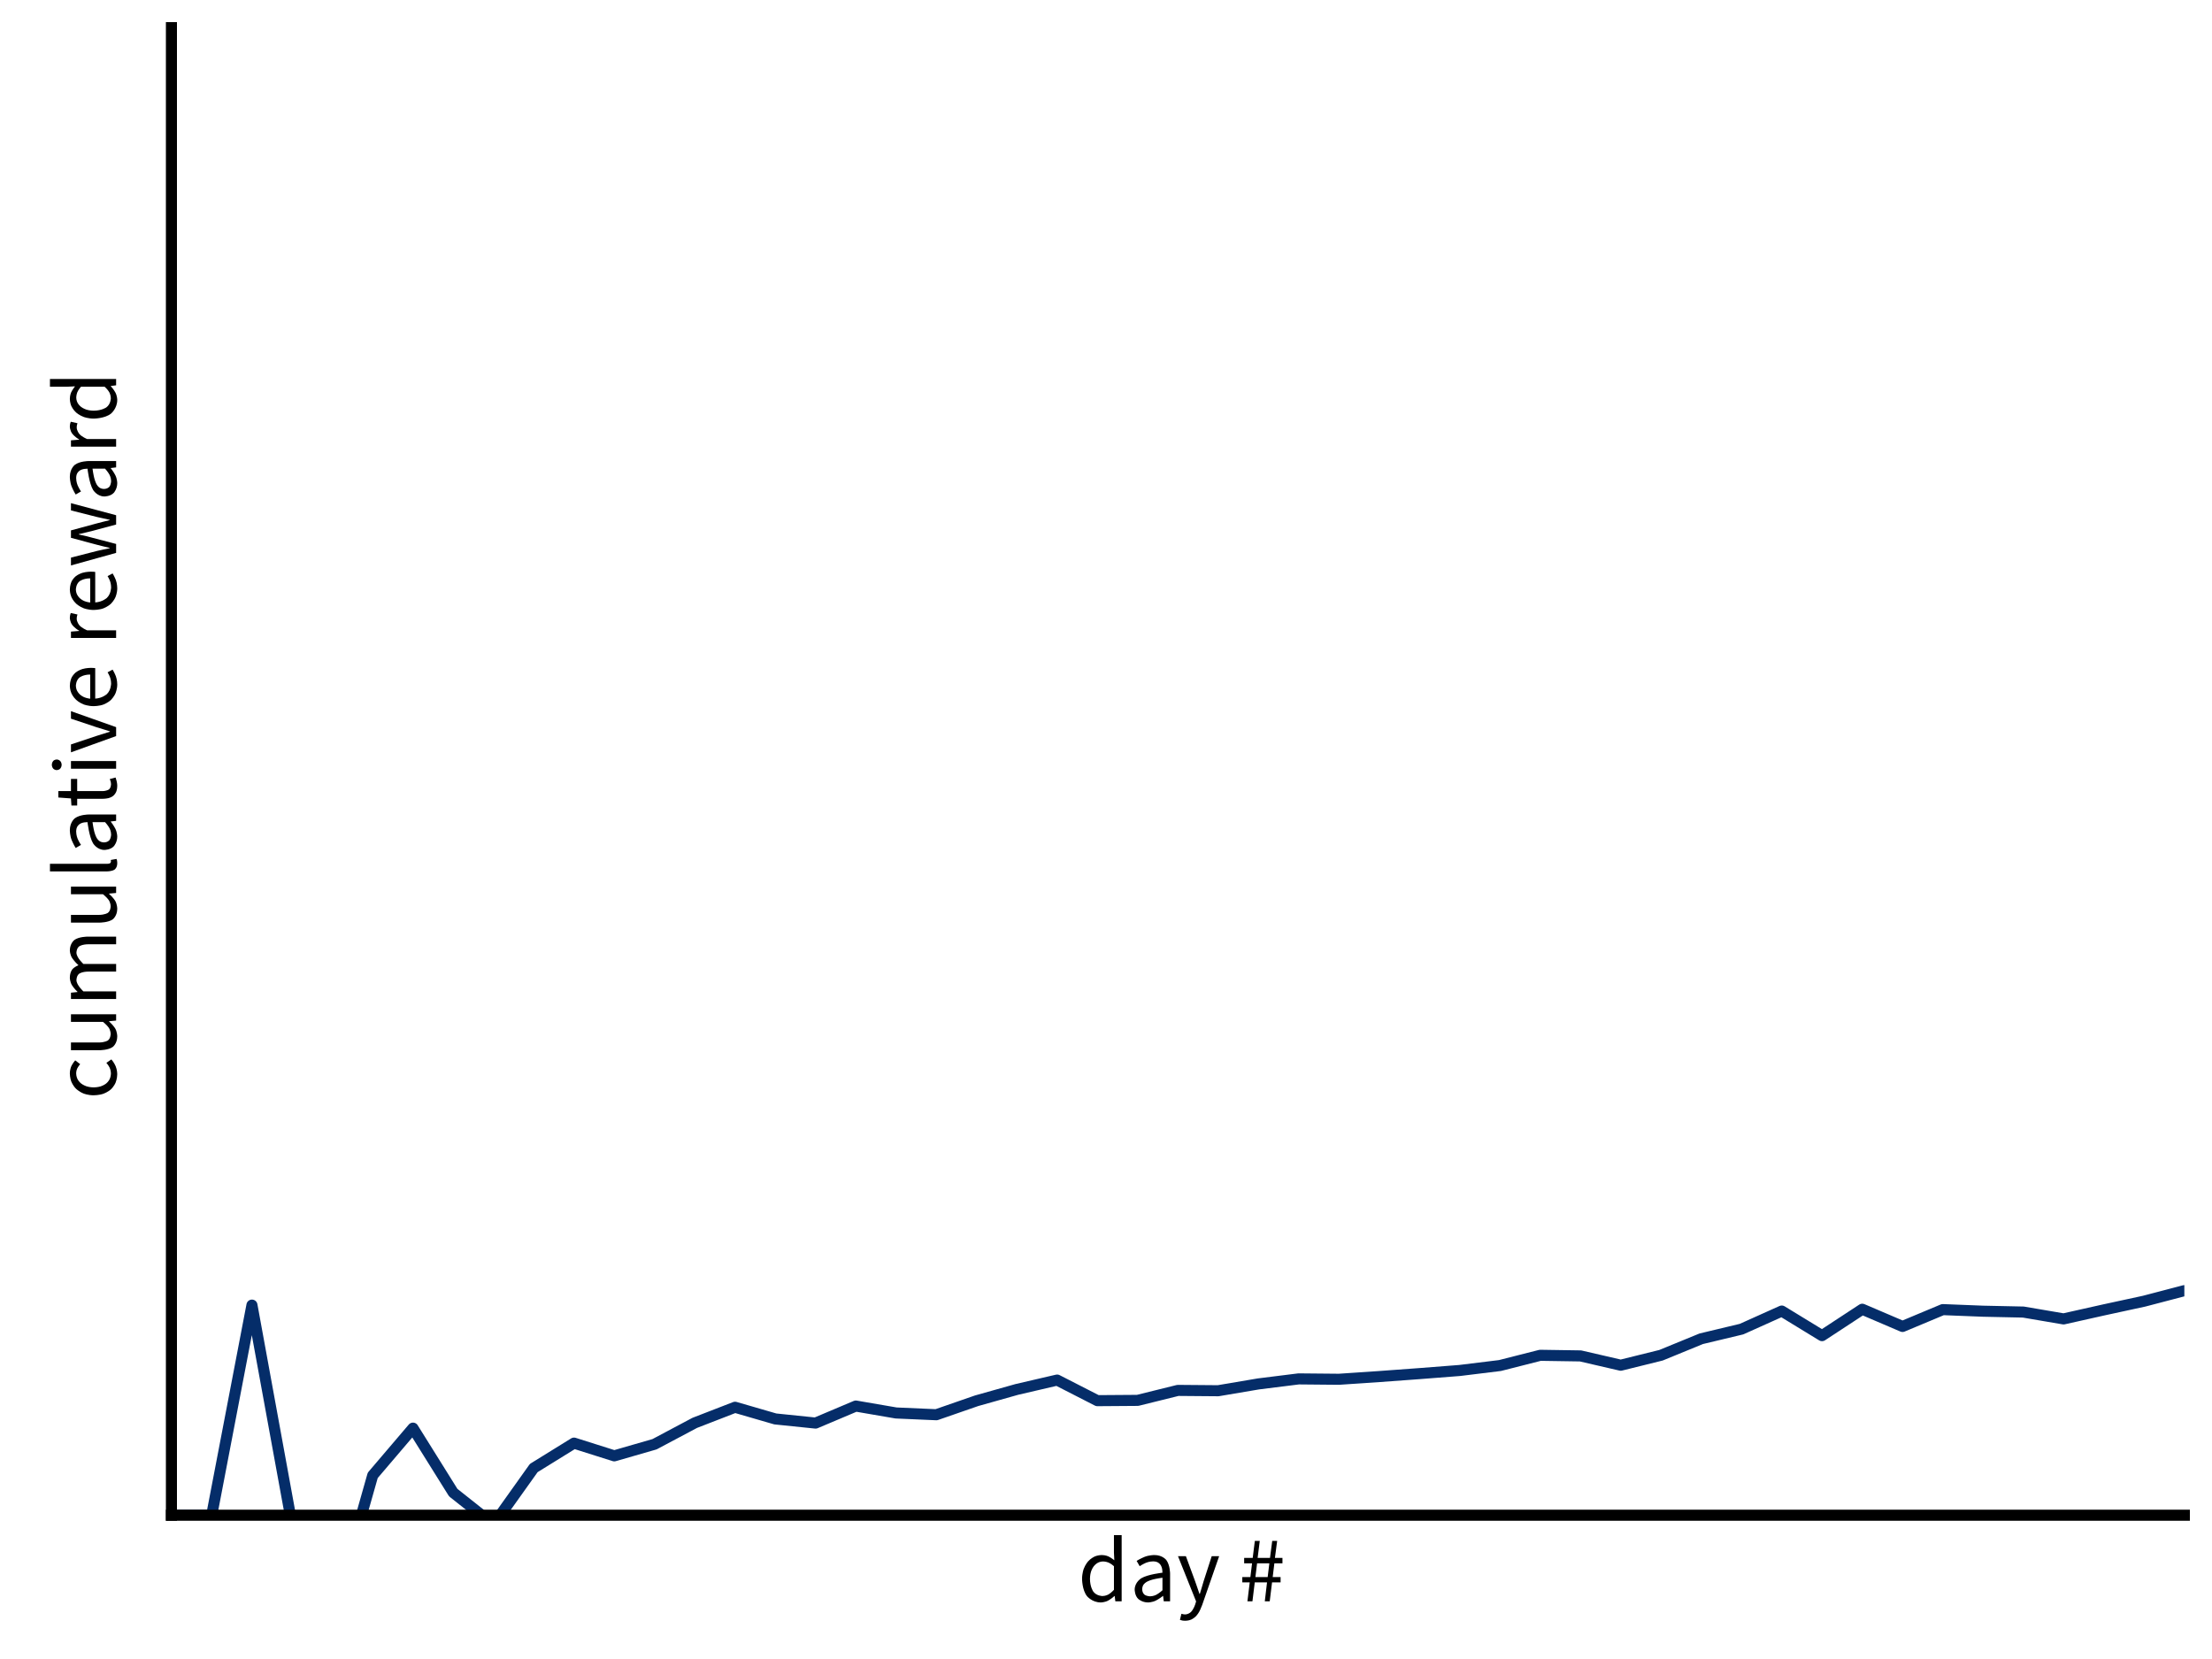
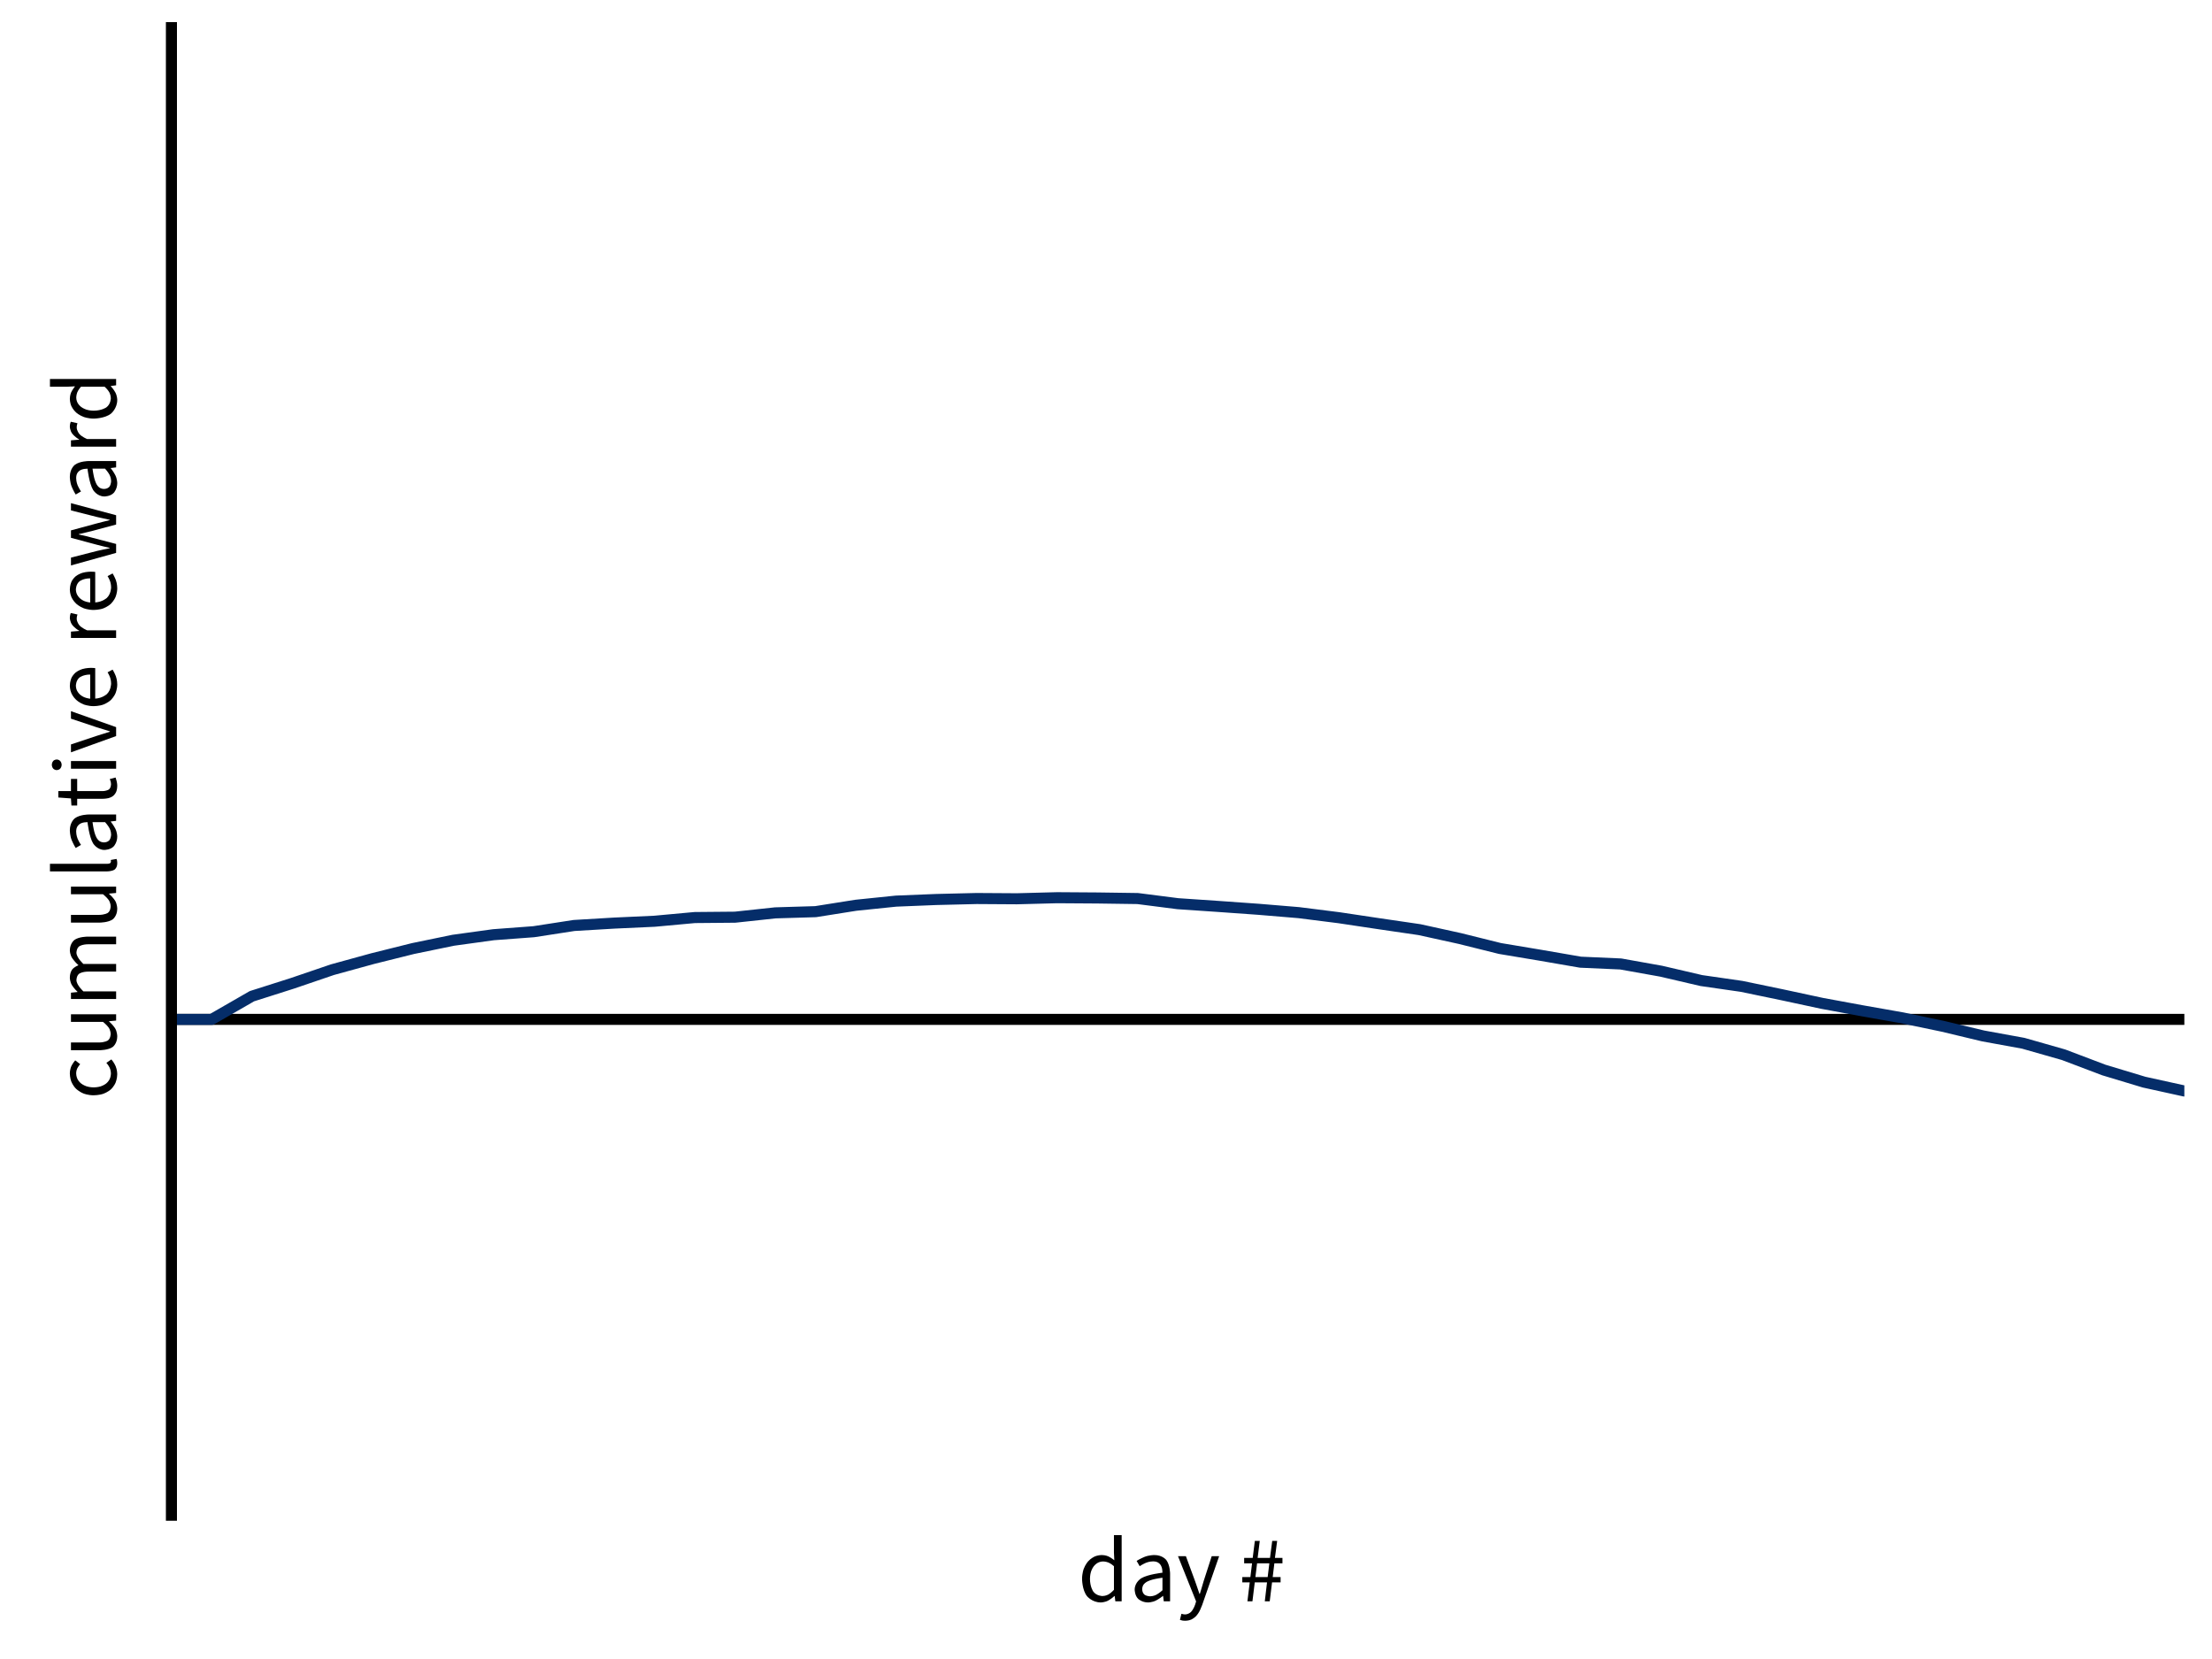
<svg xmlns="http://www.w3.org/2000/svg" height="600" stroke-opacity="1" viewBox="0.0 0.0 800.0 600.0" font-size="1" width="800" stroke="rgb(0,0,0)" version="1.1">
  <defs />
  <g stroke-linejoin="bevel" stroke-opacity="0.0" fill-opacity="0.0" stroke="rgb(0,0,0)" stroke-width="0.0" fill="rgb(0,0,0)" stroke-linecap="butt" stroke-miterlimit="10.0">
    <path d="M 0,0 v 600 h 800 v -600 Z" />
  </g>
-   <g stroke-linejoin="round" stroke-opacity="1.0" fill-opacity="0.0" stroke="rgb(5,45,105)" stroke-width="4" fill="rgb(0,0,0)" stroke-linecap="round" stroke-miterlimit="10.0">
+   <g stroke-linejoin="round" stroke-opacity="1.0" fill-opacity="0.0" stroke="rgb(0,0,0)" stroke-width="4" fill="rgb(0,0,0)" stroke-linecap="round" stroke-miterlimit="10.0">
    <defs>
      <clipPath id="myClip1">
        <path d="M 62,10 v 538 h 728 v -538 Z" />
      </clipPath>
    </defs>
    <g clip-path="url(#myClip1)">
-       <path d="M 62,548 h 14.56 l 14.56,-75.987 l 14.56,79.659 l 14.56,33.259 l 14.56,-51.347 l 14.56,-17.079 l 14.56,23.317 l 14.56,11.54 l 14.56,-20.43 l 14.56,-9.009 l 14.56,4.605 l 14.56,-4.199 l 14.56,-7.736 l 14.56,-5.641 l 14.56,4.226 l 14.56,1.496 l 14.56,-6.157 l 14.56,2.504 l 14.56,0.637 l 14.56,-5.054 l 14.56,-4.1 l 14.56,-3.384 l 14.56,7.449 l 14.56,-0.105 l 14.56,-3.607 l 14.56,0.121 l 14.56,-2.464 l 14.56,-1.818 l 14.56,0.135 l 14.56,-0.979 l 14.56,-1.068 l 14.56,-1.133 l 14.56,-1.786 l 14.56,-3.701 l 14.56,0.221 l 14.56,3.362 l 14.56,-3.602 l 14.56,-5.966 l 14.56,-3.481 l 14.56,-6.539 l 14.56,8.893 l 14.56,-9.55 l 14.56,6.227 l 14.56,-6.09 l 14.56,0.576 l 14.56,0.309 l 14.56,2.48 l 14.56,-3.26 l 14.56,-3.153 l 14.56,-3.812 " />
+       <path d="M 62,368.667 h 14.56 h 14.56 h 14.56 h 14.56 h 14.56 h 14.56 h 14.56 h 14.56 h 14.56 h 14.56 h 14.56 h 14.56 h 14.56 h 14.56 h 14.56 h 14.56 h 14.56 h 14.56 h 14.56 h 14.56 h 14.56 h 14.56 h 14.56 h 14.56 h 14.56 h 14.56 h 14.56 h 14.56 h 14.56 h 14.56 h 14.56 h 14.56 h 14.56 h 14.56 h 14.56 h 14.56 h 14.56 h 14.56 h 14.56 h 14.56 h 14.56 h 14.56 h 14.56 h 14.56 h 14.56 h 14.56 h 14.56 h 14.56 h 14.56 h 14.56 " />
+     </g>
+   </g>
+   <g stroke-linejoin="round" stroke-opacity="1.0" fill-opacity="0.0" stroke="rgb(5,45,105)" stroke-width="4" fill="rgb(0,0,0)" stroke-linecap="round" stroke-miterlimit="10.0">
+     <defs>
+       <clipPath id="myClip2">
+         <path d="M 62,10 v 538 h 728 v -538 Z" />
+       </clipPath>
+     </defs>
+     <g clip-path="url(#myClip2)">
+       <path d="M 62,368.667 h 14.56 l 14.56,-8.379 l 14.56,-4.634 l 14.56,-4.962 l 14.56,-4.001 l 14.56,-3.631 l 14.56,-3.002 l 14.56,-2.007 l 14.56,-1.087 l 14.56,-2.249 l 14.56,-0.866 l 14.56,-0.669 l 14.56,-1.338 l 14.56,-0.129 l 14.56,-1.566 l 14.56,-0.434 l 14.56,-2.31 l 14.56,-1.501 l 14.56,-0.588 l 14.56,-0.353 l 14.56,0.093 l 14.56,-0.386 l 14.56,0.097 l 14.56,0.206 l 14.56,1.861 l 14.56,0.988 l 14.56,1.035 l 14.56,1.21 l 14.56,1.836 l 14.56,2.183 l 14.56,2.131 l 14.56,3.199 l 14.56,3.621 l 14.56,2.432 l 14.56,2.518 l 14.56,0.647 l 14.56,2.604 l 14.56,3.393 l 14.56,2.1 l 14.56,3.018 l 14.56,3.128 l 14.56,2.686 l 14.56,2.572 l 14.56,3.038 l 14.56,3.486 l 14.56,2.658 l 14.56,4.15 l 14.56,5.518 l 14.56,4.39 l 14.56,3.203 " />
    </g>
  </g>
  <g stroke-linejoin="bevel" stroke-opacity="0.0" fill-opacity="1.0" stroke="rgb(0,0,0)" stroke-width="0.0" fill="rgb(0,0,0)" stroke-linecap="butt" stroke-miterlimit="10.0">
    <path d="M 42,397.672 ZM 33.865,396.126 c -2.05,0 -3.647,-0.639 -3.647 -0.639c -1.597,-0.639 -2.706,-1.714 -2.706 -1.714c -1.109,-1.076 -1.681,-2.504 -1.681 -2.504c -0.571,-1.429 -0.571,-3.008 -0.571 -3.008c -0,-1.613 0.588,-2.773 0.588 -2.773c 0.588,-1.16 1.361,-2 1.361 -2l 1.782,1.378 c -0.639,0.74 -1.042,1.529 -1.042 1.529c -0.403,0.79 -0.403,1.765 -0.403 1.765c 0,1.109 0.454,2.05 0.454 2.05c 0.454,0.941 1.294,1.613 1.294 1.613c 0.84,0.672 2,1.059 2 1.059c 1.16,0.387 2.571,0.387 2.571 0.387c 1.412,-0 2.555,-0.37 2.555 -0.37c 1.143,-0.37 1.966,-1.025 1.966 -1.025c 0.824,-0.655 1.277,-1.597 1.277 -1.597c 0.454,-0.941 0.454,-2.05 0.454 -2.05c -0,-1.177 -0.487,-2.135 -0.487 -2.135c -0.487,-0.958 -1.16,-1.698 -1.16 -1.698l 1.815,-1.244 c 0.975,1.109 1.546,2.471 1.546 2.471c 0.571,1.361 0.571,2.84 0.571 2.84c 0,1.613 -0.571,3.025 -0.571 3.025c -0.571,1.412 -1.664,2.437 -1.664 2.437c -1.092,1.025 -2.689,1.613 -2.689 1.613c -1.597,0.588 -3.613,0.588 -3.613 0.588ZM 42,382.344 ZM 25.664,379.824 l -0,-2.79 l 9.983,-0 c 2.319,-0 3.345,-0.723 3.345 -0.723c 1.025,-0.723 1.025,-2.336 1.025 -2.336c -0,-1.277 -0.655,-2.252 -0.655 -2.252c -0.655,-0.975 -2.101,-2.151 -2.101 -2.151l -11.597,0 l -0,-2.756 l 16.336,-0 l 0,2.286 l -2.555,0.235 l 0,0.101 c 1.345,1.143 2.151,2.403 2.151 2.403c 0.807,1.26 0.807,2.975 0.807 2.975c 0,2.622 -1.613,3.815 -1.613 3.815c -1.613,1.193 -4.773,1.193 -4.773 1.193l -10.353,0 ZM 42,364.059 ZM 25.664,361.303 l -0,-2.286 l 2.353,-0.235 l -0,-0.101 c -1.177,-1.076 -1.966,-2.336 -1.966 -2.336c -0.79,-1.26 -0.79,-2.74 -0.79 -2.74c -0,-1.882 0.824,-2.941 0.824 -2.941c 0.824,-1.059 2.303,-1.563 2.303 -1.563c -1.412,-1.277 -2.269,-2.571 -2.269 -2.571c -0.857,-1.294 -0.857,-2.807 -0.857 -2.807c -0,-2.521 1.613,-3.748 1.613 -3.748c 1.613,-1.227 4.773,-1.227 4.773 -1.227l 10.353,-0 l 0,2.756 l -9.983,0 c -2.319,0 -3.345,0.74 -3.345 0.74c -1.025,0.74 -1.025,2.286 -1.025 2.286c 0,1.849 2.521,4.101 2.521 4.101l 11.832,-0 l 0,2.756 l -9.983,0 c -2.319,0 -3.345,0.74 -3.345 0.74c -1.025,0.74 -1.025,2.319 -1.025 2.319c 0,1.849 2.521,4.101 2.521 4.101l 11.832,-0 l 0,2.756 l -16.336,0 ZM 42,336.193 ZM 25.664,333.672 l -0,-2.79 l 9.983,-0 c 2.319,-0 3.345,-0.723 3.345 -0.723c 1.025,-0.723 1.025,-2.336 1.025 -2.336c -0,-1.277 -0.655,-2.252 -0.655 -2.252c -0.655,-0.975 -2.101,-2.151 -2.101 -2.151l -11.597,0 l -0,-2.756 l 16.336,-0 l 0,2.286 l -2.555,0.235 l 0,0.101 c 1.345,1.143 2.151,2.403 2.151 2.403c 0.807,1.26 0.807,2.975 0.807 2.975c 0,2.622 -1.613,3.815 -1.613 3.815c -1.613,1.193 -4.773,1.193 -4.773 1.193l -10.353,0 ZM 42,317.908 ZM 18.067,315.151 l -0,-2.756 l 20.84,-0 c 0.672,-0 0.941,-0.235 0.941 -0.235c 0.269,-0.235 0.269,-0.538 0.269 -0.538l -0,-0.252 c 0,0 -0.067,-0.353 -0.067 -0.353l 2.084,-0.37 c 0.135,0.269 0.202,0.639 0.202 0.639c 0.067,0.37 0.067,0.941 0.067 0.941c 0,1.58 -0.941,2.252 -0.941 2.252c -0.941,0.672 -2.756,0.672 -2.756 0.672l -20.639,0 ZM 42,309.336 ZM 37.765,307.387 c -2.689,0 -4.118,-2.403 -4.118 -2.403c -1.429,-2.403 -2,-7.647 -2 -7.647c -0.773,0 -1.513,0.151 -1.513 0.151c -0.74,0.151 -1.311,0.538 -1.311 0.538c -0.571,0.387 -0.924,1.025 -0.924 1.025c -0.353,0.639 -0.353,1.647 -0.353 1.647c 0,1.445 0.538,2.672 0.538 2.672c 0.538,1.227 1.21,2.202 1.21 2.202l -1.916,1.109 c -0.74,-1.143 -1.429,-2.79 -1.429 -2.79c -0.689,-1.647 -0.689,-3.63 -0.689 -3.63c -0,-2.992 1.832,-4.336 1.832 -4.336c 1.832,-1.345 4.891,-1.345 4.891 -1.345l 10.017,-0 l 0,2.286 l -1.95,0.235 l 0,0.067 c 0.975,1.177 1.664,2.538 1.664 2.538c 0.689,1.361 0.689,2.874 0.689 2.874c 0,2.084 -1.21,3.445 -1.21 3.445c -1.21,1.361 -3.429,1.361 -3.429 1.361ZM 37.765,307.387 ZM 37.563,304.664 c 1.412,-0 2.017,-0.824 2.017 -0.824c 0.605,-0.824 0.605,-2.034 0.605 -2.034c -0,-1.177 -0.555,-2.235 -0.555 -2.235c -0.555,-1.059 -1.63,-2.235 -1.63 -2.235l -4.538,0 c 0.269,2.05 0.639,3.462 0.639 3.462c 0.37,1.412 0.874,2.269 0.874 2.269c 0.504,0.857 1.16,1.227 1.16 1.227c 0.655,0.37 1.429,0.37 1.429 0.37ZM 42,292.126 ZM 27.916,288.899 l 0,2.42 l -2.084,0 l -0.168,-2.555 l -4.571,-0.336 l -0,-2.319 l 4.571,-0 l -0,-4.403 l 2.252,-0 l 0,4.403 l 9.076,-0 c 1.513,-0 2.336,-0.555 2.336 -0.555c 0.824,-0.555 0.824,-1.966 0.824 -1.966c -0,-0.437 -0.135,-0.941 -0.135 -0.941c -0.135,-0.504 -0.302,-0.908 -0.302 -0.908l 2.084,-0.538 c 0.235,0.672 0.42,1.462 0.42 1.462c 0.185,0.79 0.185,1.563 0.185 1.563c 0,1.311 -0.403,2.202 -0.403 2.202c -0.403,0.891 -1.109,1.445 -1.109 1.445c -0.706,0.555 -1.714,0.79 -1.714 0.79c -1.008,0.235 -2.219,0.235 -2.219 0.235l -9.042,0 ZM 42,280.765 ZM 22.302,276.597 c 0,0.807 -0.504,1.361 -0.504 1.361c -0.504,0.555 -1.277,0.555 -1.277 0.555c -0.807,0 -1.294,-0.555 -1.294 -0.555c -0.487,-0.555 -0.487,-1.361 -0.487 -1.361c -0,-0.807 0.487,-1.361 0.487 -1.361c 0.487,-0.555 1.294,-0.555 1.294 -0.555c 0.773,-0 1.277,0.555 1.277 0.555c 0.504,0.555 0.504,1.361 0.504 1.361ZM 22.302,276.597 ZM 25.664,278.008 l -0,-2.756 l 16.336,-0 l 0,2.756 l -16.336,0 ZM 42,272.496 ZM 25.664,272.092 l -0,-2.857 l 9.277,-3.092 c 1.21,-0.37 2.42,-0.756 2.42 -0.756c 1.21,-0.387 2.387,-0.756 2.387 -0.756l -0,-0.135 c -1.177,-0.37 -2.387,-0.74 -2.387 -0.74l -2.42,-0.74 l -9.277,-3.092 l -0,-2.723 l 16.336,5.782 l 0,3.227 ZM 42,256.933 ZM 33.865,255.387 c -2.017,0 -3.613,-0.622 -3.613 -0.622c -1.597,-0.622 -2.706,-1.647 -2.706 -1.647c -1.109,-1.025 -1.698,-2.336 -1.698 -2.336c -0.588,-1.311 -0.588,-2.723 -0.588 -2.723c -0,-1.546 0.538,-2.773 0.538 -2.773c 0.538,-1.227 1.546,-2.05 1.546 -2.05c 1.008,-0.824 2.42,-1.26 2.42 -1.26c 1.412,-0.437 3.16,-0.437 3.16 -0.437c 0.908,-0 1.513,0.101 1.513 0.101l 0,11.025 c 2.655,-0.168 4.202,-1.63 4.202 -1.63c 1.546,-1.462 1.546,-3.815 1.546 -3.815c -0,-1.177 -0.353,-2.168 -0.353 -2.168c -0.353,-0.992 -0.924,-1.899 -0.924 -1.899l 1.815,-0.975 c 0.672,1.076 1.177,2.387 1.177 2.387c 0.504,1.311 0.504,2.992 0.504 2.992c 0,1.647 -0.588,3.076 -0.588 3.076c -0.588,1.429 -1.681,2.487 -1.681 2.487c -1.092,1.059 -2.672,1.664 -2.672 1.664c -1.58,0.605 -3.597,0.605 -3.597 0.605ZM 33.865,255.387 ZM 32.622,243.958 c -2.521,0 -3.849,1.059 -3.849 1.059c -1.328,1.059 -1.328,2.975 -1.328 2.975c 0,0.874 0.353,1.664 0.353 1.664c 0.353,0.79 1.008,1.429 1.008 1.429c 0.655,0.639 1.613,1.059 1.613 1.059c 0.958,0.42 2.202,0.555 2.202 0.555l -0,-8.739 ZM 42,233.471 ZM 25.664,230.714 l -0,-2.286 l 2.958,-0.235 l -0,-0.101 c -1.546,-0.84 -2.454,-2.034 -2.454 -2.034c -0.908,-1.193 -0.908,-2.605 -0.908 -2.605c -0,-0.975 0.336,-1.748 0.336 -1.748l 2.42,0.538 c -0.135,0.403 -0.202,0.74 -0.202 0.74c -0.067,0.336 -0.067,0.84 -0.067 0.84c 0,1.042 0.84,2.168 0.84 2.168c 0.84,1.126 2.924,1.966 2.924 1.966l 10.487,-0 l 0,2.756 l -16.336,0 ZM 42,222.143 ZM 33.865,220.597 c -2.017,0 -3.613,-0.622 -3.613 -0.622c -1.597,-0.622 -2.706,-1.647 -2.706 -1.647c -1.109,-1.025 -1.698,-2.336 -1.698 -2.336c -0.588,-1.311 -0.588,-2.723 -0.588 -2.723c -0,-1.546 0.538,-2.773 0.538 -2.773c 0.538,-1.227 1.546,-2.05 1.546 -2.05c 1.008,-0.824 2.42,-1.26 2.42 -1.26c 1.412,-0.437 3.16,-0.437 3.16 -0.437c 0.908,-0 1.513,0.101 1.513 0.101l 0,11.025 c 2.655,-0.168 4.202,-1.63 4.202 -1.63c 1.546,-1.462 1.546,-3.815 1.546 -3.815c -0,-1.177 -0.353,-2.168 -0.353 -2.168c -0.353,-0.992 -0.924,-1.899 -0.924 -1.899l 1.815,-0.975 c 0.672,1.076 1.177,2.387 1.177 2.387c 0.504,1.311 0.504,2.992 0.504 2.992c 0,1.647 -0.588,3.076 -0.588 3.076c -0.588,1.429 -1.681,2.487 -1.681 2.487c -1.092,1.059 -2.672,1.664 -2.672 1.664c -1.58,0.605 -3.597,0.605 -3.597 0.605ZM 33.865,220.597 ZM 32.622,209.168 c -2.521,0 -3.849,1.059 -3.849 1.059c -1.328,1.059 -1.328,2.975 -1.328 2.975c 0,0.874 0.353,1.664 0.353 1.664c 0.353,0.79 1.008,1.429 1.008 1.429c 0.655,0.639 1.613,1.059 1.613 1.059c 0.958,0.42 2.202,0.555 2.202 0.555l -0,-8.739 ZM 42,205.303 ZM 25.664,204.496 l -0,-2.824 l 9.445,-2.42 c 1.177,-0.269 2.286,-0.504 2.286 -0.504c 1.109,-0.235 2.252,-0.471 2.252 -0.471l -0,-0.135 c -1.143,-0.269 -2.269,-0.538 -2.269 -0.538c -1.126,-0.269 -2.269,-0.571 -2.269 -0.571l -9.445,-2.521 l -0,-2.689 l 9.445,-2.555 c 1.177,-0.302 2.286,-0.588 2.286 -0.588c 1.109,-0.286 2.252,-0.555 2.252 -0.555l -0,-0.135 c -1.143,-0.269 -2.252,-0.504 -2.252 -0.504c -1.109,-0.235 -2.286,-0.504 -2.286 -0.504l -9.445,-2.387 l -0,-2.622 l 16.336,4.37 l 0,3.361 l -8.773,2.353 c -1.177,0.302 -2.319,0.555 -2.319 0.555c -1.143,0.252 -2.387,0.555 -2.387 0.555l 0,0.135 c 1.244,0.269 2.403,0.538 2.403 0.538c 1.16,0.269 2.336,0.605 2.336 0.605l 8.739,2.286 l 0,3.227 ZM 42,181.504 ZM 37.765,179.555 c -2.689,0 -4.118,-2.403 -4.118 -2.403c -1.429,-2.403 -2,-7.647 -2 -7.647c -0.773,0 -1.513,0.151 -1.513 0.151c -0.74,0.151 -1.311,0.538 -1.311 0.538c -0.571,0.387 -0.924,1.025 -0.924 1.025c -0.353,0.639 -0.353,1.647 -0.353 1.647c 0,1.445 0.538,2.672 0.538 2.672c 0.538,1.227 1.21,2.202 1.21 2.202l -1.916,1.109 c -0.74,-1.143 -1.429,-2.79 -1.429 -2.79c -0.689,-1.647 -0.689,-3.63 -0.689 -3.63c -0,-2.992 1.832,-4.336 1.832 -4.336c 1.832,-1.345 4.891,-1.345 4.891 -1.345l 10.017,-0 l 0,2.286 l -1.95,0.235 l 0,0.067 c 0.975,1.177 1.664,2.538 1.664 2.538c 0.689,1.361 0.689,2.874 0.689 2.874c 0,2.084 -1.21,3.445 -1.21 3.445c -1.21,1.361 -3.429,1.361 -3.429 1.361ZM 37.765,179.555 ZM 37.563,176.832 c 1.412,-0 2.017,-0.824 2.017 -0.824c 0.605,-0.824 0.605,-2.034 0.605 -2.034c -0,-1.177 -0.555,-2.235 -0.555 -2.235c -0.555,-1.059 -1.63,-2.235 -1.63 -2.235l -4.538,0 c 0.269,2.05 0.639,3.462 0.639 3.462c 0.37,1.412 0.874,2.269 0.874 2.269c 0.504,0.857 1.16,1.227 1.16 1.227c 0.655,0.37 1.429,0.37 1.429 0.37ZM 42,164.294 ZM 25.664,161.538 l -0,-2.286 l 2.958,-0.235 l -0,-0.101 c -1.546,-0.84 -2.454,-2.034 -2.454 -2.034c -0.908,-1.193 -0.908,-2.605 -0.908 -2.605c -0,-0.975 0.336,-1.748 0.336 -1.748l 2.42,0.538 c -0.135,0.403 -0.202,0.74 -0.202 0.74c -0.067,0.336 -0.067,0.84 -0.067 0.84c 0,1.042 0.84,2.168 0.84 2.168c 0.84,1.126 2.924,1.966 2.924 1.966l 10.487,-0 l 0,2.756 l -16.336,0 ZM 42,152.966 ZM 33.865,151.387 c -1.983,0 -3.58,-0.588 -3.58 -0.588c -1.597,-0.588 -2.706,-1.563 -2.706 -1.563c -1.109,-0.975 -1.714,-2.252 -1.714 -2.252c -0.605,-1.277 -0.605,-2.689 -0.605 -2.689c -0,-1.412 0.504,-2.454 0.504 -2.454c 0.504,-1.042 1.378,-2.118 1.378 -2.118l -2.79,0.135 l -6.286,0 l -0,-2.79 l 23.933,-0 l 0,2.286 l -1.916,0.235 l 0,0.101 c 0.941,0.975 1.63,2.235 1.63 2.235c 0.689,1.26 0.689,2.706 0.689 2.706c 0,3.092 -2.219,4.924 -2.219 4.924c -2.219,1.832 -6.319,1.832 -6.319 1.832ZM 33.865,151.387 ZM 33.832,148.529 c 2.958,-0 4.605,-1.177 4.605 -1.177c 1.647,-1.177 1.647,-3.328 1.647 -3.328c -0,-1.143 -0.555,-2.151 -0.555 -2.151c -0.555,-1.008 -1.698,-2.017 -1.698 -2.017l -8.538,0 c -0.941,1.042 -1.328,2 -1.328 2c -0.387,0.958 -0.387,1.966 -0.387 1.966c 0,0.975 0.454,1.832 0.454 1.832c 0.454,0.857 1.277,1.496 1.277 1.496c 0.824,0.639 1.966,1.008 1.966 1.008c 1.143,0.37 2.555,0.37 2.555 0.37Z" />
  </g>
  <g stroke-linejoin="miter" stroke-opacity="1.0" fill-opacity="0.0" stroke="rgb(0,0,0)" stroke-width="4" fill="rgb(0,0,0)" stroke-linecap="square" stroke-miterlimit="10.0">
    <path d="M 62,548 v -538 " />
  </g>
-   <g stroke-linejoin="miter" stroke-opacity="1.0" fill-opacity="0.0" stroke="rgb(0,0,0)" stroke-width="4" fill="rgb(0,0,0)" stroke-linecap="square" stroke-miterlimit="10.0">
+   <g stroke-linejoin="miter" stroke-opacity="1.0" fill-opacity="0.0" stroke="rgb(0,0,0)" stroke-width="0.0" fill="rgb(0,0,0)" stroke-linecap="square" stroke-miterlimit="10.0">
    <path d="M 62,548 h 728 " />
  </g>
  <g stroke-linejoin="bevel" stroke-opacity="0.0" fill-opacity="1.0" stroke="rgb(0,0,0)" stroke-width="0.0" fill="rgb(0,0,0)" stroke-linecap="butt" stroke-miterlimit="10.0">
    <path d="M 389.765,579.143 ZM 391.344,571.008 c 0,-1.983 0.588,-3.58 0.588 -3.58c 0.588,-1.597 1.563,-2.706 1.563 -2.706c 0.975,-1.109 2.252,-1.714 2.252 -1.714c 1.277,-0.605 2.689,-0.605 2.689 -0.605c 1.412,0 2.454,0.504 2.454 0.504c 1.042,0.504 2.118,1.378 2.118 1.378l -0.135,-2.79 v -6.286 h 2.79 v 23.933 h -2.286 l -0.235,-1.916 h -0.101 c -0.975,0.941 -2.235,1.63 -2.235 1.63c -1.26,0.689 -2.706,0.689 -2.706 0.689c -3.092,-0 -4.924,-2.219 -4.924 -2.219c -1.832,-2.219 -1.832,-6.319 -1.832 -6.319ZM 391.344,571.008 ZM 394.202,570.975 c 0,2.958 1.177,4.605 1.177 4.605c 1.177,1.647 3.328,1.647 3.328 1.647c 1.143,0 2.151,-0.555 2.151 -0.555c 1.008,-0.555 2.017,-1.698 2.017 -1.698v -8.538 c -1.042,-0.941 -2,-1.328 -2 -1.328c -0.958,-0.387 -1.966,-0.387 -1.966 -0.387c -0.975,-0 -1.832,0.454 -1.832 0.454c -0.857,0.454 -1.496,1.277 -1.496 1.277c -0.639,0.824 -1.008,1.966 -1.008 1.966c -0.37,1.143 -0.37,2.555 -0.37 2.555ZM 408.42,579.143 ZM 410.37,574.908 c 0,-2.689 2.403,-4.118 2.403 -4.118c 2.403,-1.429 7.647,-2 7.647 -2c 0,-0.773 -0.151,-1.513 -0.151 -1.513c -0.151,-0.74 -0.538,-1.311 -0.538 -1.311c -0.387,-0.571 -1.025,-0.924 -1.025 -0.924c -0.639,-0.353 -1.647,-0.353 -1.647 -0.353c -1.445,-0 -2.672,0.538 -2.672 0.538c -1.227,0.538 -2.202,1.21 -2.202 1.21l -1.109,-1.916 c 1.143,-0.74 2.79,-1.429 2.79 -1.429c 1.647,-0.689 3.63,-0.689 3.63 -0.689c 2.992,0 4.336,1.832 4.336 1.832c 1.345,1.832 1.345,4.891 1.345 4.891v 10.017 h -2.286 l -0.235,-1.95 h -0.067 c -1.177,0.975 -2.538,1.664 -2.538 1.664c -1.361,0.689 -2.874,0.689 -2.874 0.689c -2.084,-0 -3.445,-1.21 -3.445 -1.21c -1.361,-1.21 -1.361,-3.429 -1.361 -3.429ZM 410.37,574.908 ZM 413.092,574.706 c 0,1.412 0.824,2.017 0.824 2.017c 0.824,0.605 2.034,0.605 2.034 0.605c 1.177,0 2.235,-0.555 2.235 -0.555c 1.059,-0.555 2.235,-1.63 2.235 -1.63v -4.538 c -2.05,0.269 -3.462,0.639 -3.462 0.639c -1.412,0.37 -2.269,0.874 -2.269 0.874c -0.857,0.504 -1.227,1.16 -1.227 1.16c -0.37,0.655 -0.37,1.429 -0.37 1.429ZM 425.63,579.143 ZM 427.277,583.647 l 0.605,0.151 c 0,0 0.639,0.084 0.639 0.084c 1.412,0 2.303,-0.992 2.303 -0.992c 0.891,-0.992 1.395,-2.504 1.395 -2.504l 0.37,-1.21 l -6.555,-16.37 h 2.857 l 3.328,9.042 c 0.37,1.076 0.79,2.269 0.79 2.269c 0.42,1.193 0.79,2.336 0.79 2.336h 0.135 c 0.37,-1.109 0.706,-2.319 0.706 -2.319c 0.336,-1.21 0.672,-2.286 0.672 -2.286l 2.924,-9.042 h 2.689 l -6.151,17.681 c -0.437,1.21 -0.975,2.252 -0.975 2.252c -0.538,1.042 -1.277,1.798 -1.277 1.798c -0.74,0.756 -1.681,1.193 -1.681 1.193c -0.941,0.437 -2.185,0.437 -2.185 0.437c -0.571,-0 -1.042,-0.084 -1.042 -0.084c -0.471,-0.084 -0.874,-0.252 -0.874 -0.252l 0.538,-2.185 h 0 ZM 448.118,579.143 ZM 451.983,572.286 h -2.689 v -1.916 h 2.924 l 0.605,-4.975 h -2.857 v -1.95 h 3.092 l 0.773,-6.151 h 1.782 l -0.773,6.151 h 4.471 l 0.807,-6.151 h 1.782 l -0.807,6.151 h 2.723 v 1.95 h -2.924 l -0.605,4.975 h 2.857 v 1.916 h -3.092 l -0.84,6.857 h -1.782 l 0.807,-6.857 h -4.437 l -0.84,6.857 h -1.815 ZM 451.983,572.286 ZM 458.471,570.37 l 0.605,-4.975 h -4.437 l -0.605,4.975 h 4.437 Z" />
  </g>
</svg>
